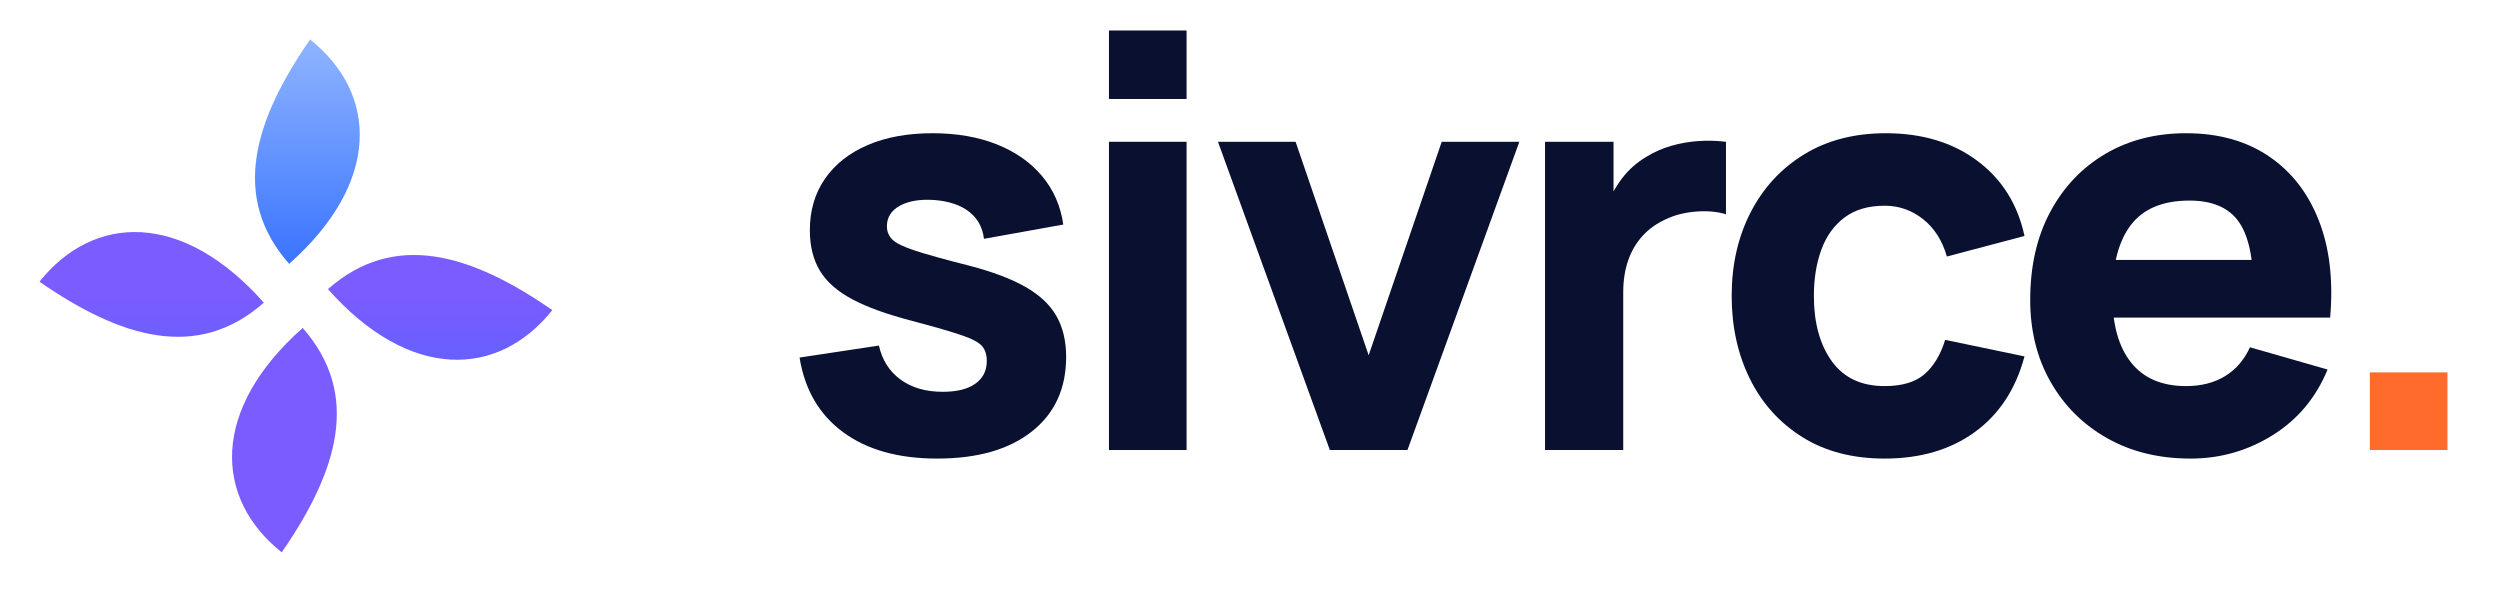
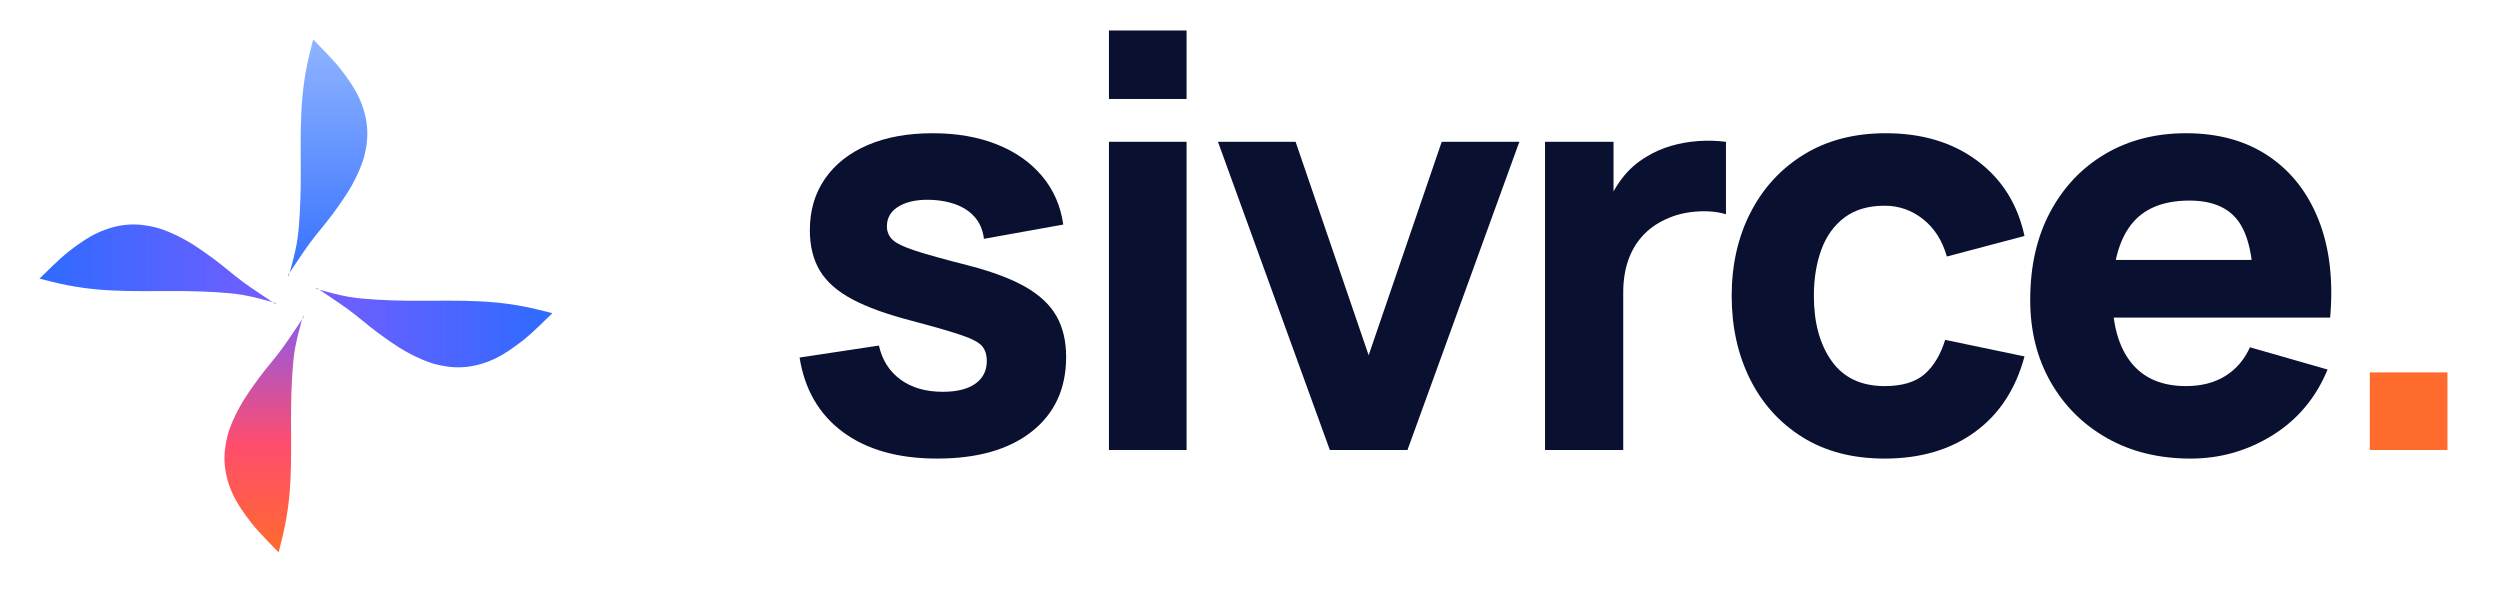
<svg xmlns="http://www.w3.org/2000/svg" viewBox="0 0 202.77 48">
  <defs>
    <linearGradient id="gN" x1="24" y1="3.2" x2="24" y2="24" gradientUnits="userSpaceOnUse">
      <stop offset="0" stop-color="#8FB4FF" />
      <stop offset="1" stop-color="#2E6BFF" />
    </linearGradient>
    <linearGradient id="gE" x1="44.8" y1="24" x2="24" y2="24" gradientUnits="userSpaceOnUse">
      <stop offset="0" stop-color="#2E6BFF" />
      <stop offset="1" stop-color="#7A5CFF" />
    </linearGradient>
    <linearGradient id="gW" x1="3.2" y1="24" x2="24" y2="24" gradientUnits="userSpaceOnUse">
      <stop offset="0" stop-color="#2E6BFF" />
      <stop offset="1" stop-color="#7A5CFF" />
    </linearGradient>
    <linearGradient id="gS" x1="24" y1="44.8" x2="24" y2="24" gradientUnits="userSpaceOnUse">
      <stop offset="0" stop-color="#FF6A2D" />
      <stop offset="0.42" stop-color="#FF4D6D" />
      <stop offset="1" stop-color="#7A5CFF" />
    </linearGradient>
  </defs>
-   <path d="M25.15 3.20C30.67 7.60 30.90 14.80 23.45 21.40C18.70 16.00 20.59 9.80 25.15 3.20Z" fill="url(#gN)" />
-   <path d="M25.15 3.20C30.67 7.60 30.90 14.80 23.45 21.40C18.70 16.00 20.59 9.80 25.15 3.20Z" fill="url(#gE)" transform="rotate(90 24 24)" />
-   <path d="M25.15 3.20C30.67 7.60 30.90 14.80 23.45 21.40C18.70 16.00 20.59 9.80 25.15 3.20Z" fill="url(#gS)" transform="rotate(180 24 24)" />
-   <path d="M25.15 3.20C30.67 7.60 30.90 14.80 23.45 21.40C18.70 16.00 20.59 9.80 25.15 3.20Z" fill="url(#gW)" transform="rotate(270 24 24)" />
+   <path d="M25.40 3.20C25.77 3.59 26.97 4.77 27.59 5.56C28.21 6.35 28.76 7.14 29.12 7.93C29.48 8.71 29.70 9.50 29.77 10.29C29.84 11.07 29.75 11.86 29.55 12.65C29.34 13.44 28.98 14.22 28.55 15.01C28.12 15.80 27.54 16.59 26.97 17.38C26.39 18.16 25.69 18.95 25.11 19.74C24.53 20.53 23.77 21.71 23.50 22.10C23.23 22.49 23.40 22.49 23.50 22.10C23.60 21.71 23.94 20.53 24.07 19.74C24.21 18.95 24.26 18.16 24.31 17.38C24.36 16.59 24.37 15.80 24.39 15.01C24.40 14.22 24.39 13.44 24.39 12.65C24.39 11.86 24.38 11.07 24.40 10.29C24.42 9.50 24.45 8.71 24.52 7.93C24.59 7.14 24.70 6.35 24.85 5.56C24.99 4.77 25.31 3.59 25.40 3.20Z" fill="url(#gN)" />
+   <path d="M44.80 25.40C44.41 25.77 43.23 26.97 42.44 27.59C41.65 28.21 40.86 28.76 40.08 29.12C39.29 29.48 38.50 29.70 37.71 29.77C36.93 29.84 36.14 29.75 35.35 29.55C34.56 29.34 33.77 28.98 32.99 28.55C32.20 28.12 31.41 27.54 30.62 26.97C29.84 26.39 29.05 25.69 28.26 25.11C27.47 24.53 26.29 23.77 25.90 23.50C25.51 23.23 25.51 23.40 25.90 23.50C26.29 23.60 27.47 23.94 28.26 24.07C29.05 24.21 29.84 24.26 30.62 24.31C31.41 24.36 32.20 24.37 32.99 24.39C33.77 24.40 34.56 24.39 35.35 24.39C36.14 24.39 36.93 24.38 37.71 24.40C38.50 24.42 39.29 24.45 40.08 24.52C40.86 24.59 41.65 24.70 42.44 24.85C43.23 24.99 44.41 25.31 44.80 25.40Z" fill="url(#gE)" />
+   <path d="M22.60 44.80C22.23 44.41 21.03 43.23 20.41 42.44C19.79 41.65 19.24 40.86 18.88 40.08C18.52 39.29 18.30 38.50 18.23 37.71C18.16 36.93 18.25 36.14 18.45 35.35C18.66 34.56 19.02 33.77 19.45 32.99C19.88 32.20 20.46 31.41 21.03 30.62C21.61 29.84 22.31 29.05 22.89 28.26C23.47 27.47 24.23 26.29 24.50 25.90C24.77 25.51 24.60 25.51 24.50 25.90C24.40 26.29 24.06 27.47 23.93 28.26C23.79 29.05 23.74 29.84 23.69 30.62C23.64 31.41 23.63 32.20 23.61 32.99C23.60 33.77 23.61 34.56 23.61 35.35C23.61 36.14 23.62 36.93 23.60 37.71C23.58 38.50 23.55 39.29 23.48 40.08C23.41 40.86 23.30 41.65 23.15 42.44C23.01 43.23 22.69 44.41 22.60 44.80Z" fill="url(#gS)" />
+   <path d="M3.20 22.60C3.59 22.23 4.77 21.03 5.56 20.41C6.35 19.79 7.14 19.24 7.93 18.88C8.71 18.52 9.50 18.30 10.29 18.23C11.07 18.16 11.86 18.25 12.65 18.45C13.44 18.66 14.22 19.02 15.01 19.45C15.80 19.88 16.59 20.46 17.38 21.03C18.16 21.61 18.95 22.31 19.74 22.89C20.53 23.47 21.71 24.23 22.10 24.50C22.49 24.77 22.49 24.60 22.10 24.50C21.71 24.40 20.53 24.06 19.74 23.93C18.95 23.79 18.16 23.74 17.38 23.69C16.59 23.64 15.80 23.63 15.01 23.61C14.22 23.60 13.44 23.61 12.65 23.61C11.86 23.61 11.07 23.62 10.29 23.60C9.50 23.58 8.71 23.55 7.93 23.48C7.14 23.41 6.35 23.30 5.56 23.15C4.77 23.01 3.59 22.69 3.20 22.60Z" fill="url(#gW)" />
  <g transform="translate(63.000 36.500) scale(0.023148)">
    <path d="M562.0 30Q358.0 30 232.5 -62.5Q107.0 -155 80.0 -324L358.0 -366Q375.0 -290 433.5 -247.0Q492.0 -204 582.0 -204Q656.0 -204 696.0 -232.5Q736.0 -261 736.0 -312Q736.0 -344 720.0 -363.5Q704.0 -383 648.5 -402.0Q593.0 -421 476.0 -452Q344.0 -486 265.0 -528.0Q186.0 -570 151.0 -628.5Q116.0 -687 116.0 -770Q116.0 -874 169.0 -950.5Q222.0 -1027 318.5 -1068.5Q415.0 -1110 546.0 -1110Q673.0 -1110 771.0 -1071.0Q869.0 -1032 929.5 -960.0Q990.0 -888 1004.0 -790L726.0 -740Q719.0 -800 674.0 -835.0Q629.0 -870 552.0 -876Q477.0 -881 431.5 -856.0Q386.0 -831 386.0 -784Q386.0 -756 405.5 -737.0Q425.0 -718 486.5 -698.0Q548.0 -678 674.0 -646Q797.0 -614 871.5 -571.5Q946.0 -529 980.0 -469.5Q1014.0 -410 1014.0 -326Q1014.0 -160 894.0 -65.0Q774.0 30 562.0 30Z" fill="#0A1030" />
    <path d="M1164.0 -1230V-1470H1436.0V-1230ZM1164.0 0V-1080H1436.0V0Z" fill="#0A1030" />
    <path d="M1938.0 0 1546.0 -1080H1818.0L2074.0 -332L2330.0 -1080H2602.0L2210.0 0Z" fill="#0A1030" />
    <path d="M2692.0 0V-1080H2932.0V-816L2906.0 -850Q2927.0 -906 2962.0 -952.0Q2997.0 -998 3048.0 -1028Q3087.0 -1052 3133.0 -1065.5Q3179.0 -1079 3228.0 -1082.5Q3277.0 -1086 3326.0 -1080V-826Q3281.0 -840 3221.5 -835.5Q3162.0 -831 3114.0 -808Q3066.0 -786 3033.0 -749.5Q3000.0 -713 2983.0 -663.5Q2966.0 -614 2966.0 -552V0Z" fill="#0A1030" />
    <path d="M3882.0 30Q3714.0 30 3594.0 -45.0Q3474.0 -120 3410.0 -249.0Q3346.0 -378 3346.0 -540Q3346.0 -704 3412.5 -833.0Q3479.0 -962 3600.0 -1036.0Q3721.0 -1110 3886.0 -1110Q4077.0 -1110 4206.5 -1013.5Q4336.0 -917 4372.0 -750L4100.0 -678Q4076.0 -762 4016.5 -809.0Q3957.0 -856 3882.0 -856Q3796.0 -856 3741.0 -814.5Q3686.0 -773 3660.0 -701.5Q3634.0 -630 3634.0 -540Q3634.0 -399 3696.5 -311.5Q3759.0 -224 3882.0 -224Q3974.0 -224 4022.0 -266.0Q4070.0 -308 4094.0 -386L4372.0 -328Q4326.0 -156 4198.0 -63.0Q4070.0 30 3882.0 30Z" fill="#0A1030" />
    <path d="M4954.0 30Q4788.0 30 4661.5 -41.5Q4535.0 -113 4463.5 -238.5Q4392.0 -364 4392.0 -526Q4392.0 -703 4462.0 -834.0Q4532.0 -965 4655.0 -1037.5Q4778.0 -1110 4938.0 -1110Q5108.0 -1110 5227.0 -1030.0Q5346.0 -950 5403.0 -805.0Q5460.0 -660 5443.0 -464H5174.0V-564Q5174.0 -729 5121.5 -801.5Q5069.0 -874 4950.0 -874Q4811.0 -874 4745.5 -789.5Q4680.0 -705 4680.0 -540Q4680.0 -389 4745.5 -306.5Q4811.0 -224 4938.0 -224Q5018.0 -224 5075.0 -259.0Q5132.0 -294 5162.0 -360L5434.0 -282Q5373.0 -134 5241.5 -52.0Q5110.0 30 4954.0 30ZM4596.0 -464V-666H5312.0V-464Z" fill="#0A1030" />
    <path d="M5582.0 0V-272H5854.0V0Z" fill="#FF6A2D" />
  </g>
</svg>
